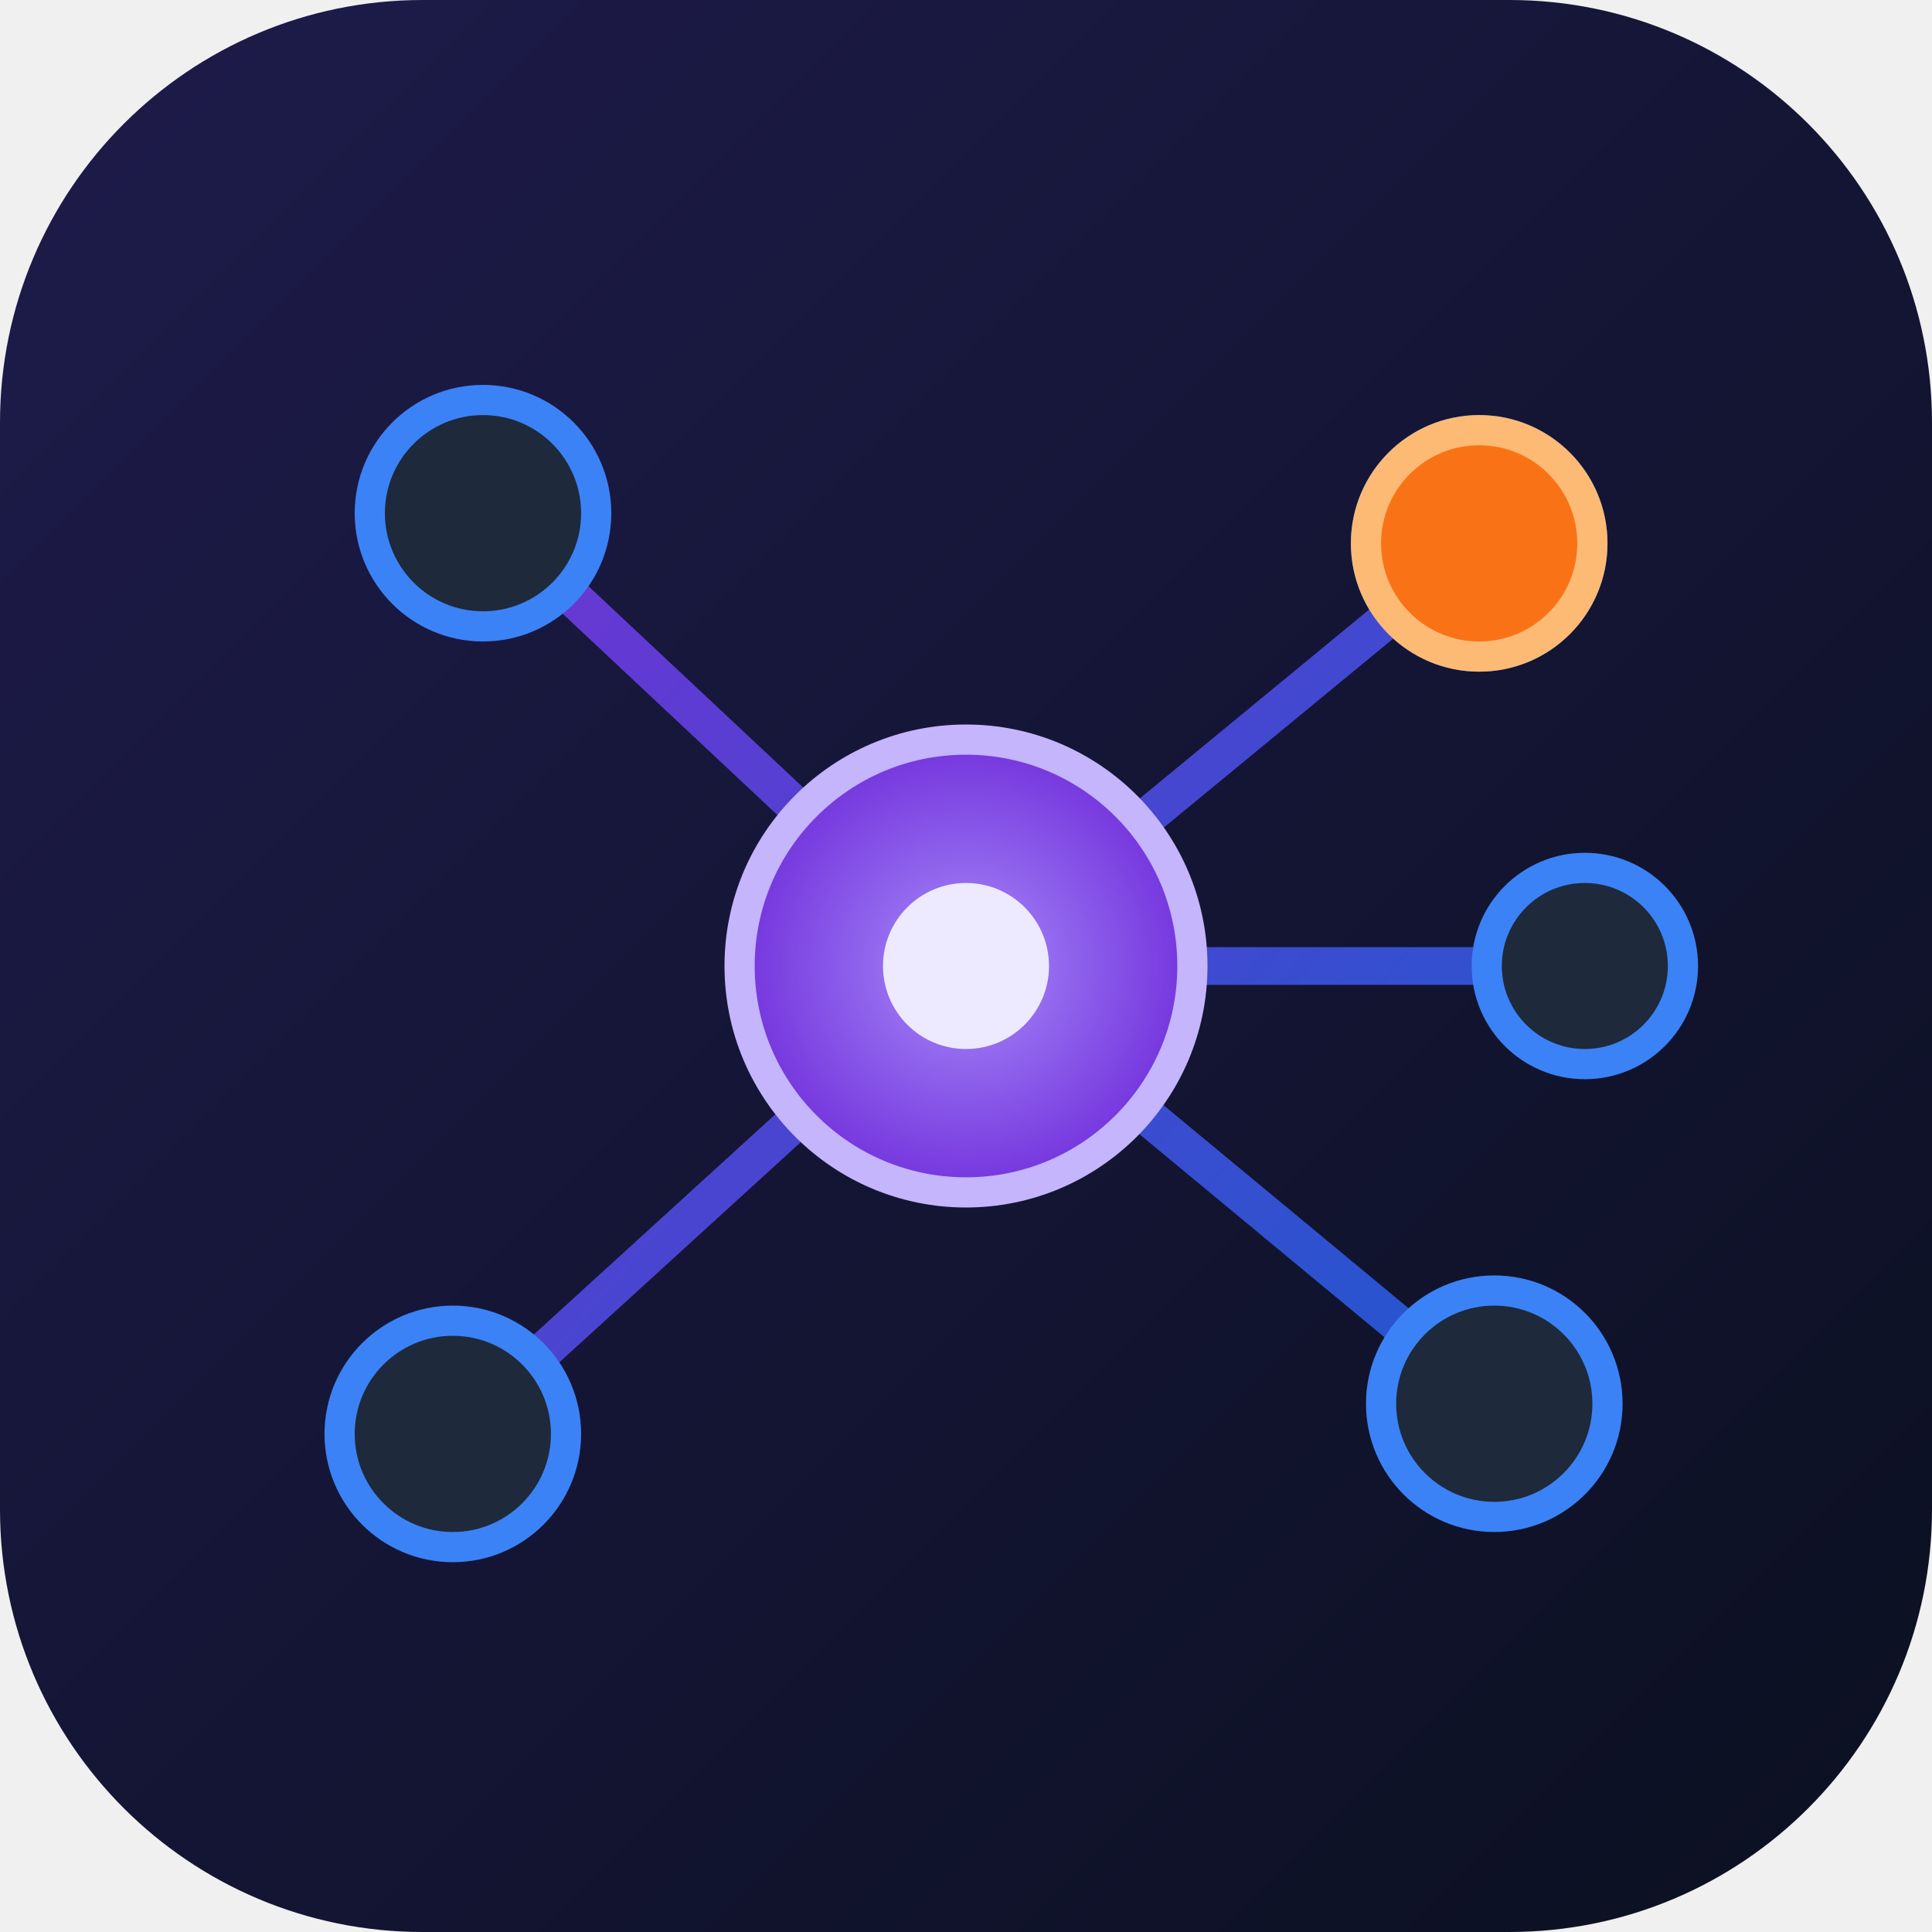
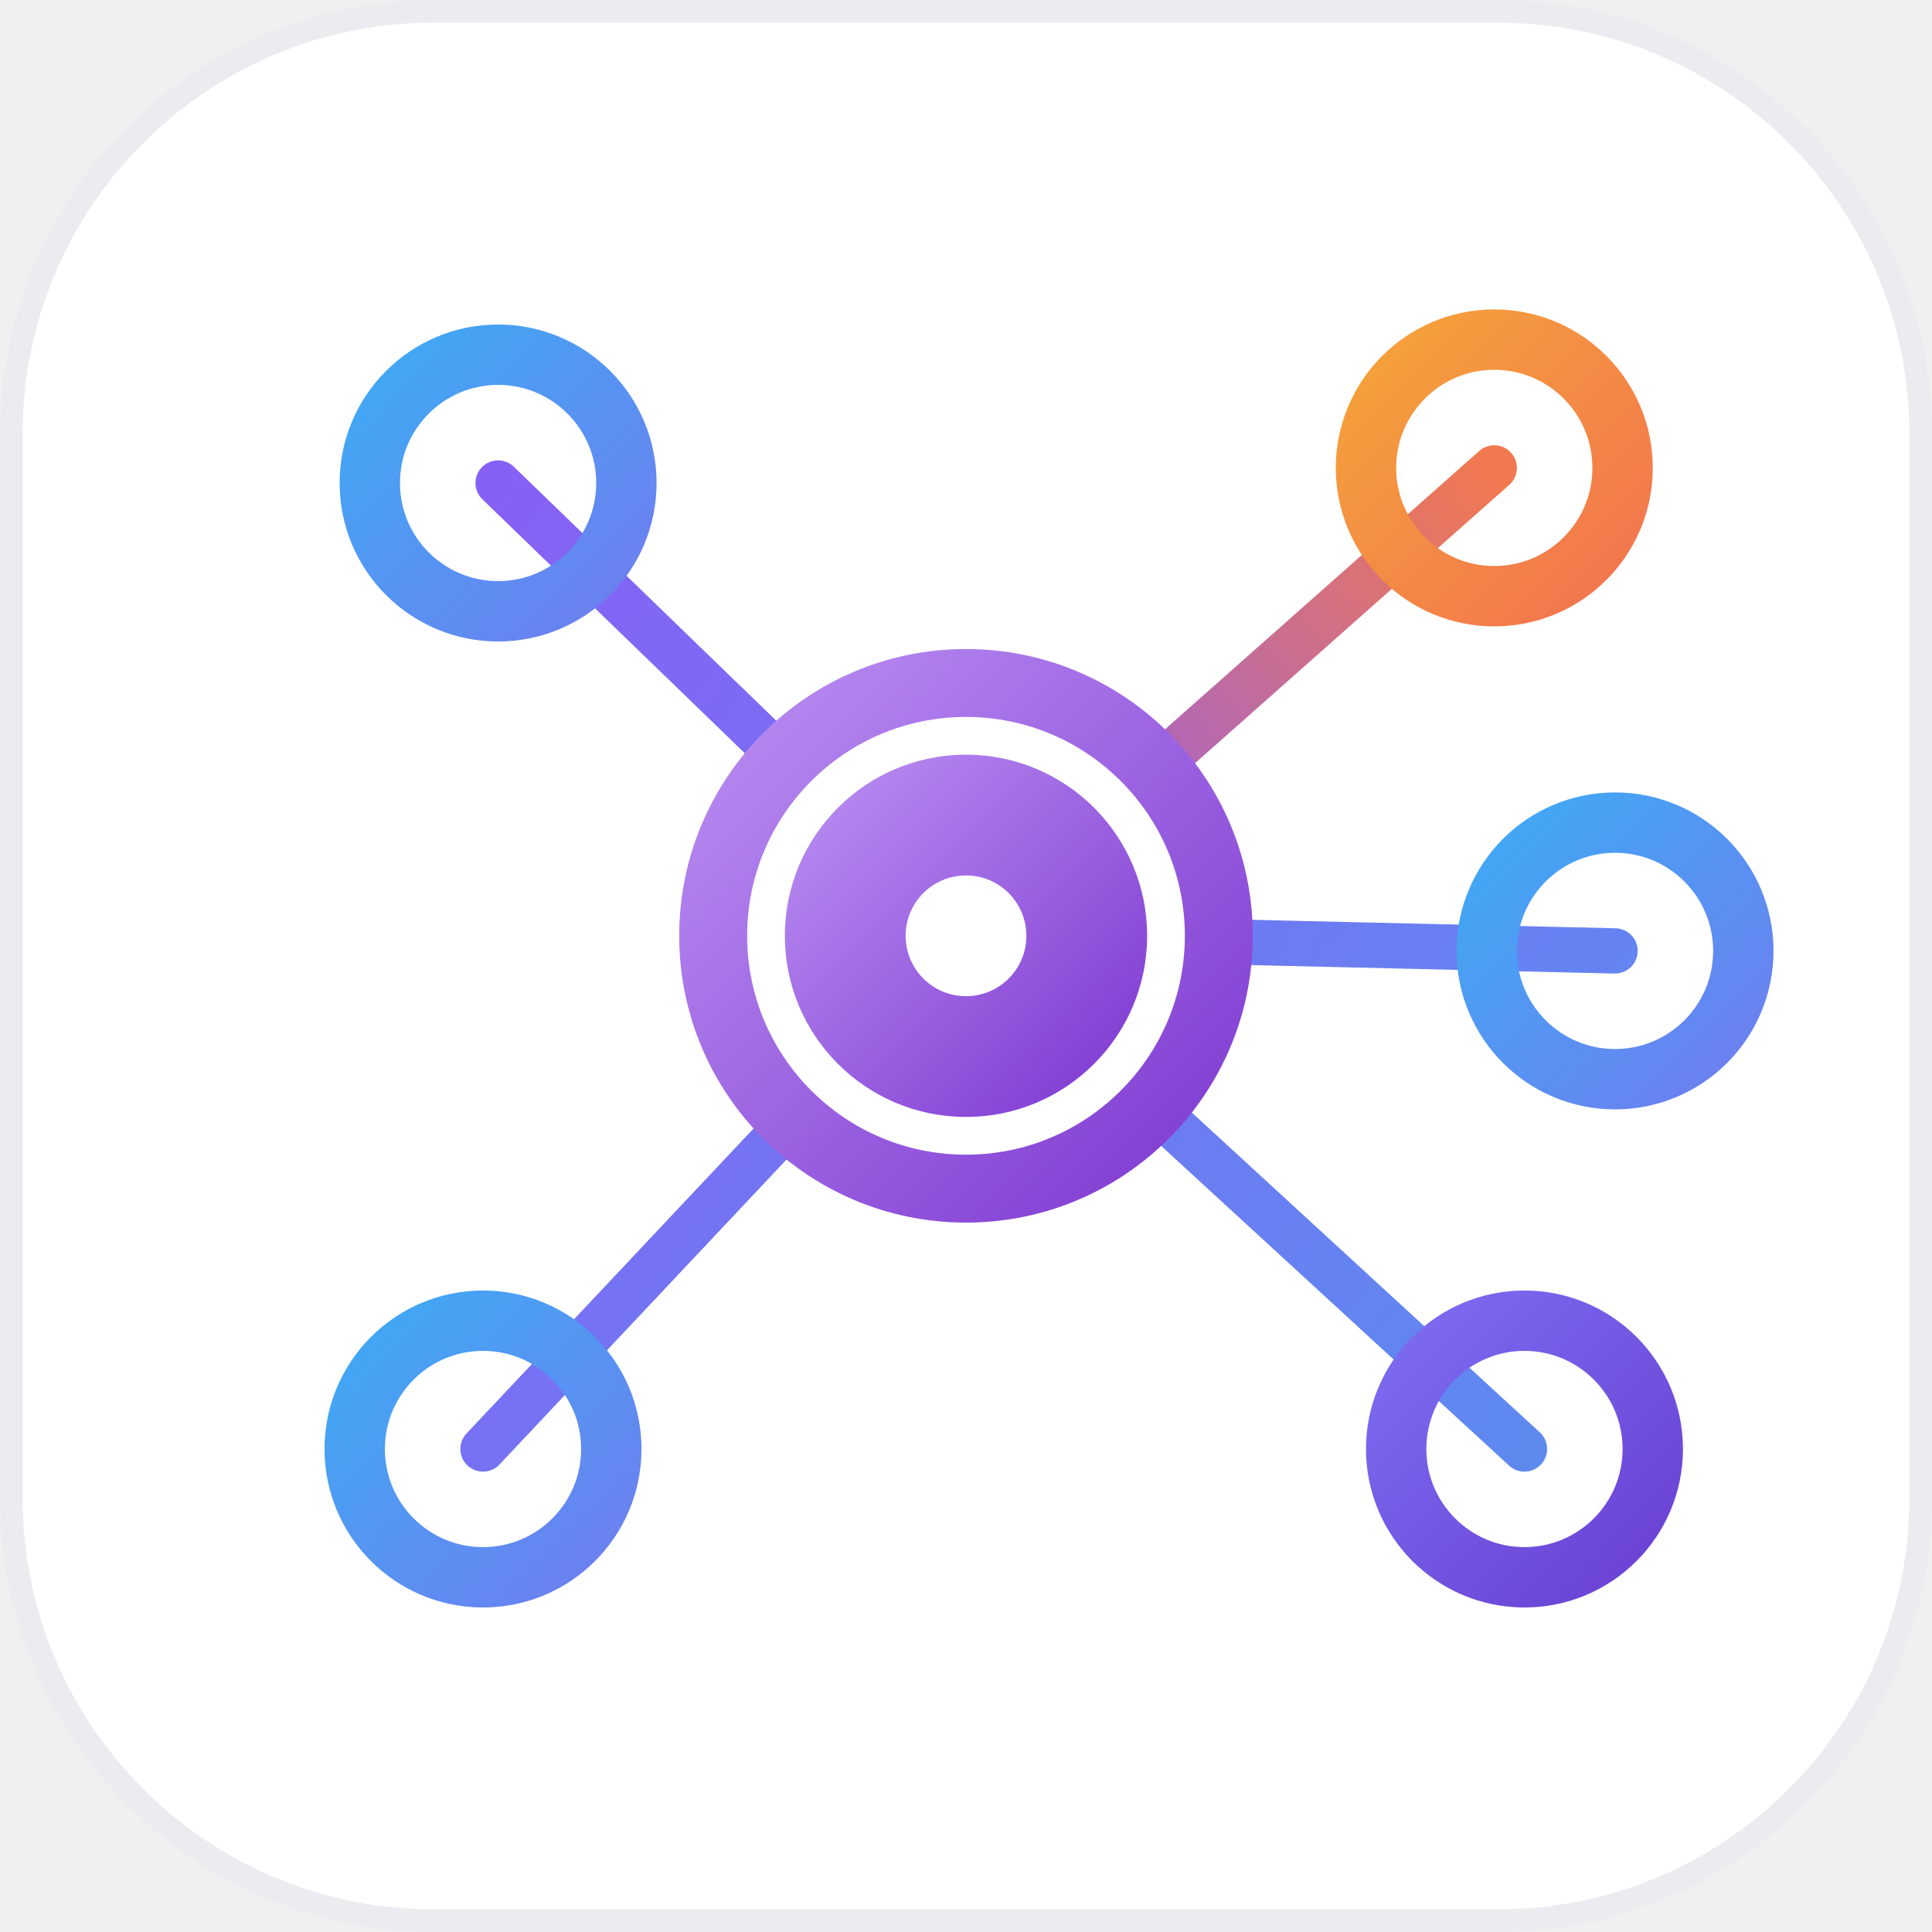
<svg xmlns="http://www.w3.org/2000/svg" width="256" height="256" viewBox="0 0 256 256" fill="none" role="img" aria-label="Nerveplane">
  <defs>
-     <linearGradient id="bg" x1="0" y1="0" x2="256" y2="256" gradientUnits="userSpaceOnUse">
-       <stop stop-color="#1e1b4b" />
-       <stop offset="1" stop-color="#0b1020" />
+     <linearGradient id="np-blue" x1="0" y1="0" x2="1" y2="1">
+       <stop stop-color="#3fa9f4" />
+       <stop offset="1" stop-color="#6d7ff0" />
    </linearGradient>
-     <linearGradient id="edge" x1="60" y1="70" x2="196" y2="186" gradientUnits="userSpaceOnUse">
-       <stop stop-color="#7c3aed" />
-       <stop offset="1" stop-color="#2563eb" />
+     <linearGradient id="np-violet" x1="0" y1="0" x2="1" y2="1">
+       <stop stop-color="#7c6cf0" />
+       <stop offset="1" stop-color="#6a41d4" />
    </linearGradient>
-     <radialGradient id="hub" cx="0" cy="0" r="1" gradientUnits="userSpaceOnUse" gradientTransform="translate(128 128) scale(34)">
-       <stop stop-color="#a78bfa" />
-       <stop offset="1" stop-color="#6d28d9" />
-     </radialGradient>
+     <linearGradient id="np-orange" x1="0" y1="0" x2="1" y2="1">
+       <stop stop-color="#f5a23a" />
+       <stop offset="1" stop-color="#f2744f" />
+     </linearGradient>
+     <linearGradient id="np-hub" x1="0" y1="0" x2="1" y2="1">
+       <stop stop-color="#bd93f4" />
+       <stop offset="1" stop-color="#7b34cf" />
+     </linearGradient>
+     <linearGradient id="np-edge" x1="40" y1="60" x2="216" y2="196" gradientUnits="userSpaceOnUse">
+       <stop stop-color="#8b5cf6" />
+       <stop offset="1" stop-color="#5b8def" />
+     </linearGradient>
+     <linearGradient id="np-edge-warm" x1="128" y1="124" x2="198" y2="62" gradientUnits="userSpaceOnUse">
+       <stop stop-color="#8b5cf6" />
+       <stop offset="1" stop-color="#f2794f" />
+     </linearGradient>
  </defs>
-   <rect width="256" height="256" rx="56" fill="url(#bg)" />
-   <g stroke="url(#edge)" stroke-width="5" stroke-linecap="round" opacity="0.85">
-     <line x1="128" y1="128" x2="64" y2="68" />
-     <line x1="128" y1="128" x2="196" y2="72" />
-     <line x1="128" y1="128" x2="60" y2="190" />
-     <line x1="128" y1="128" x2="198" y2="186" />
-     <line x1="128" y1="128" x2="210" y2="128" />
+   <rect x="1.5" y="1.5" width="253" height="253" rx="56" fill="#ffffff" stroke="#ececf0" stroke-width="3" />
+   <g stroke-width="6" stroke-linecap="round">
+     <line x1="128" y1="124" x2="66" y2="64" stroke="url(#np-edge)" />
+     <line x1="128" y1="124" x2="214" y2="126" stroke="url(#np-edge)" />
+     <line x1="128" y1="124" x2="64" y2="192" stroke="url(#np-edge)" />
+     <line x1="128" y1="124" x2="202" y2="192" stroke="url(#np-edge)" />
+     <line x1="128" y1="124" x2="198" y2="62" stroke="url(#np-edge-warm)" />
  </g>
-   <g fill="#1e293b" stroke="#3b82f6" stroke-width="4">
-     <circle cx="64" cy="68" r="15" />
-     <circle cx="196" cy="72" r="15" />
-     <circle cx="60" cy="190" r="15" />
-     <circle cx="198" cy="186" r="15" />
-     <circle cx="210" cy="128" r="13" />
+   <g fill="none" stroke-width="8">
+     <circle cx="66" cy="64" r="17" stroke="url(#np-blue)" />
+     <circle cx="214" cy="126" r="17" stroke="url(#np-blue)" />
+     <circle cx="64" cy="192" r="17" stroke="url(#np-blue)" />
+     <circle cx="202" cy="192" r="17" stroke="url(#np-violet)" />
+     <circle cx="198" cy="62" r="17" stroke="url(#np-orange)" />
  </g>
-   <circle cx="196" cy="72" r="15" fill="#f97316" stroke="#fdba74" stroke-width="4" />
-   <circle cx="128" cy="128" r="30" fill="url(#hub)" stroke="#c4b5fd" stroke-width="4" />
-   <circle cx="128" cy="128" r="11" fill="#ede9fe" />
+   <circle cx="128" cy="124" r="38" fill="url(#np-hub)" />
+   <circle cx="128" cy="124" r="29" fill="#ffffff" />
+   <circle cx="128" cy="124" r="24" fill="url(#np-hub)" />
+   <circle cx="128" cy="124" r="8" fill="#ffffff" />
</svg>
